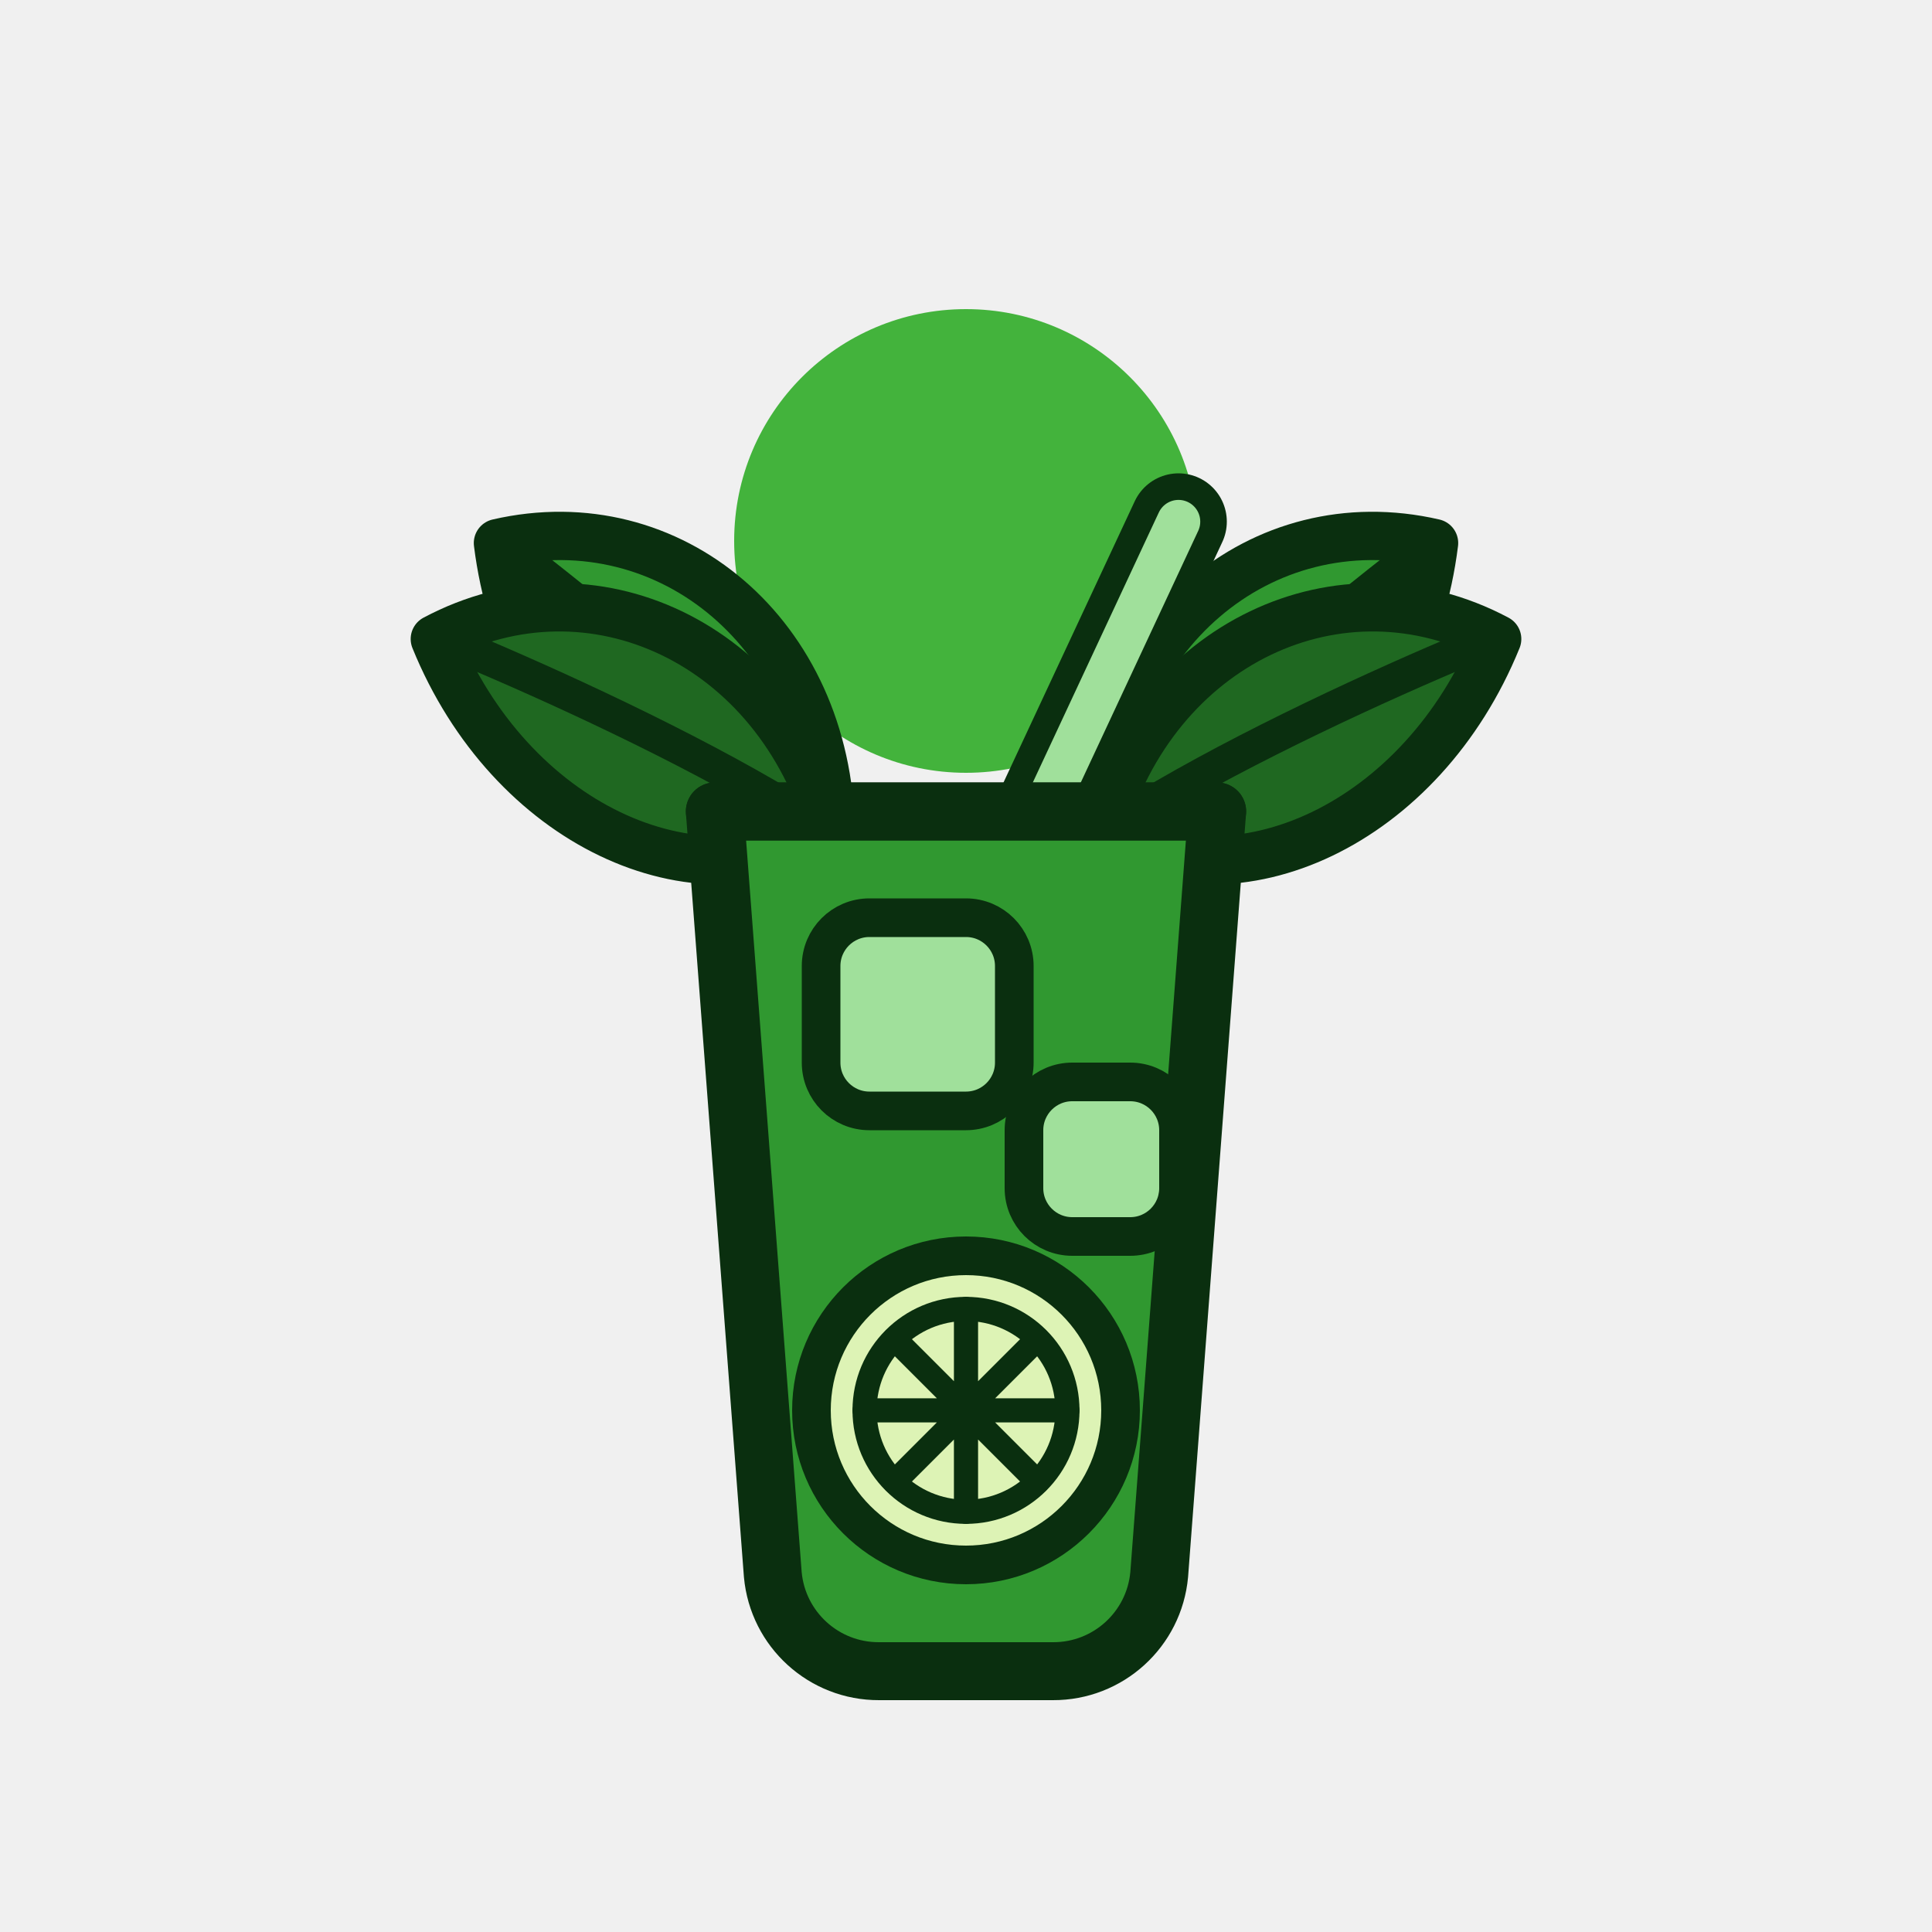
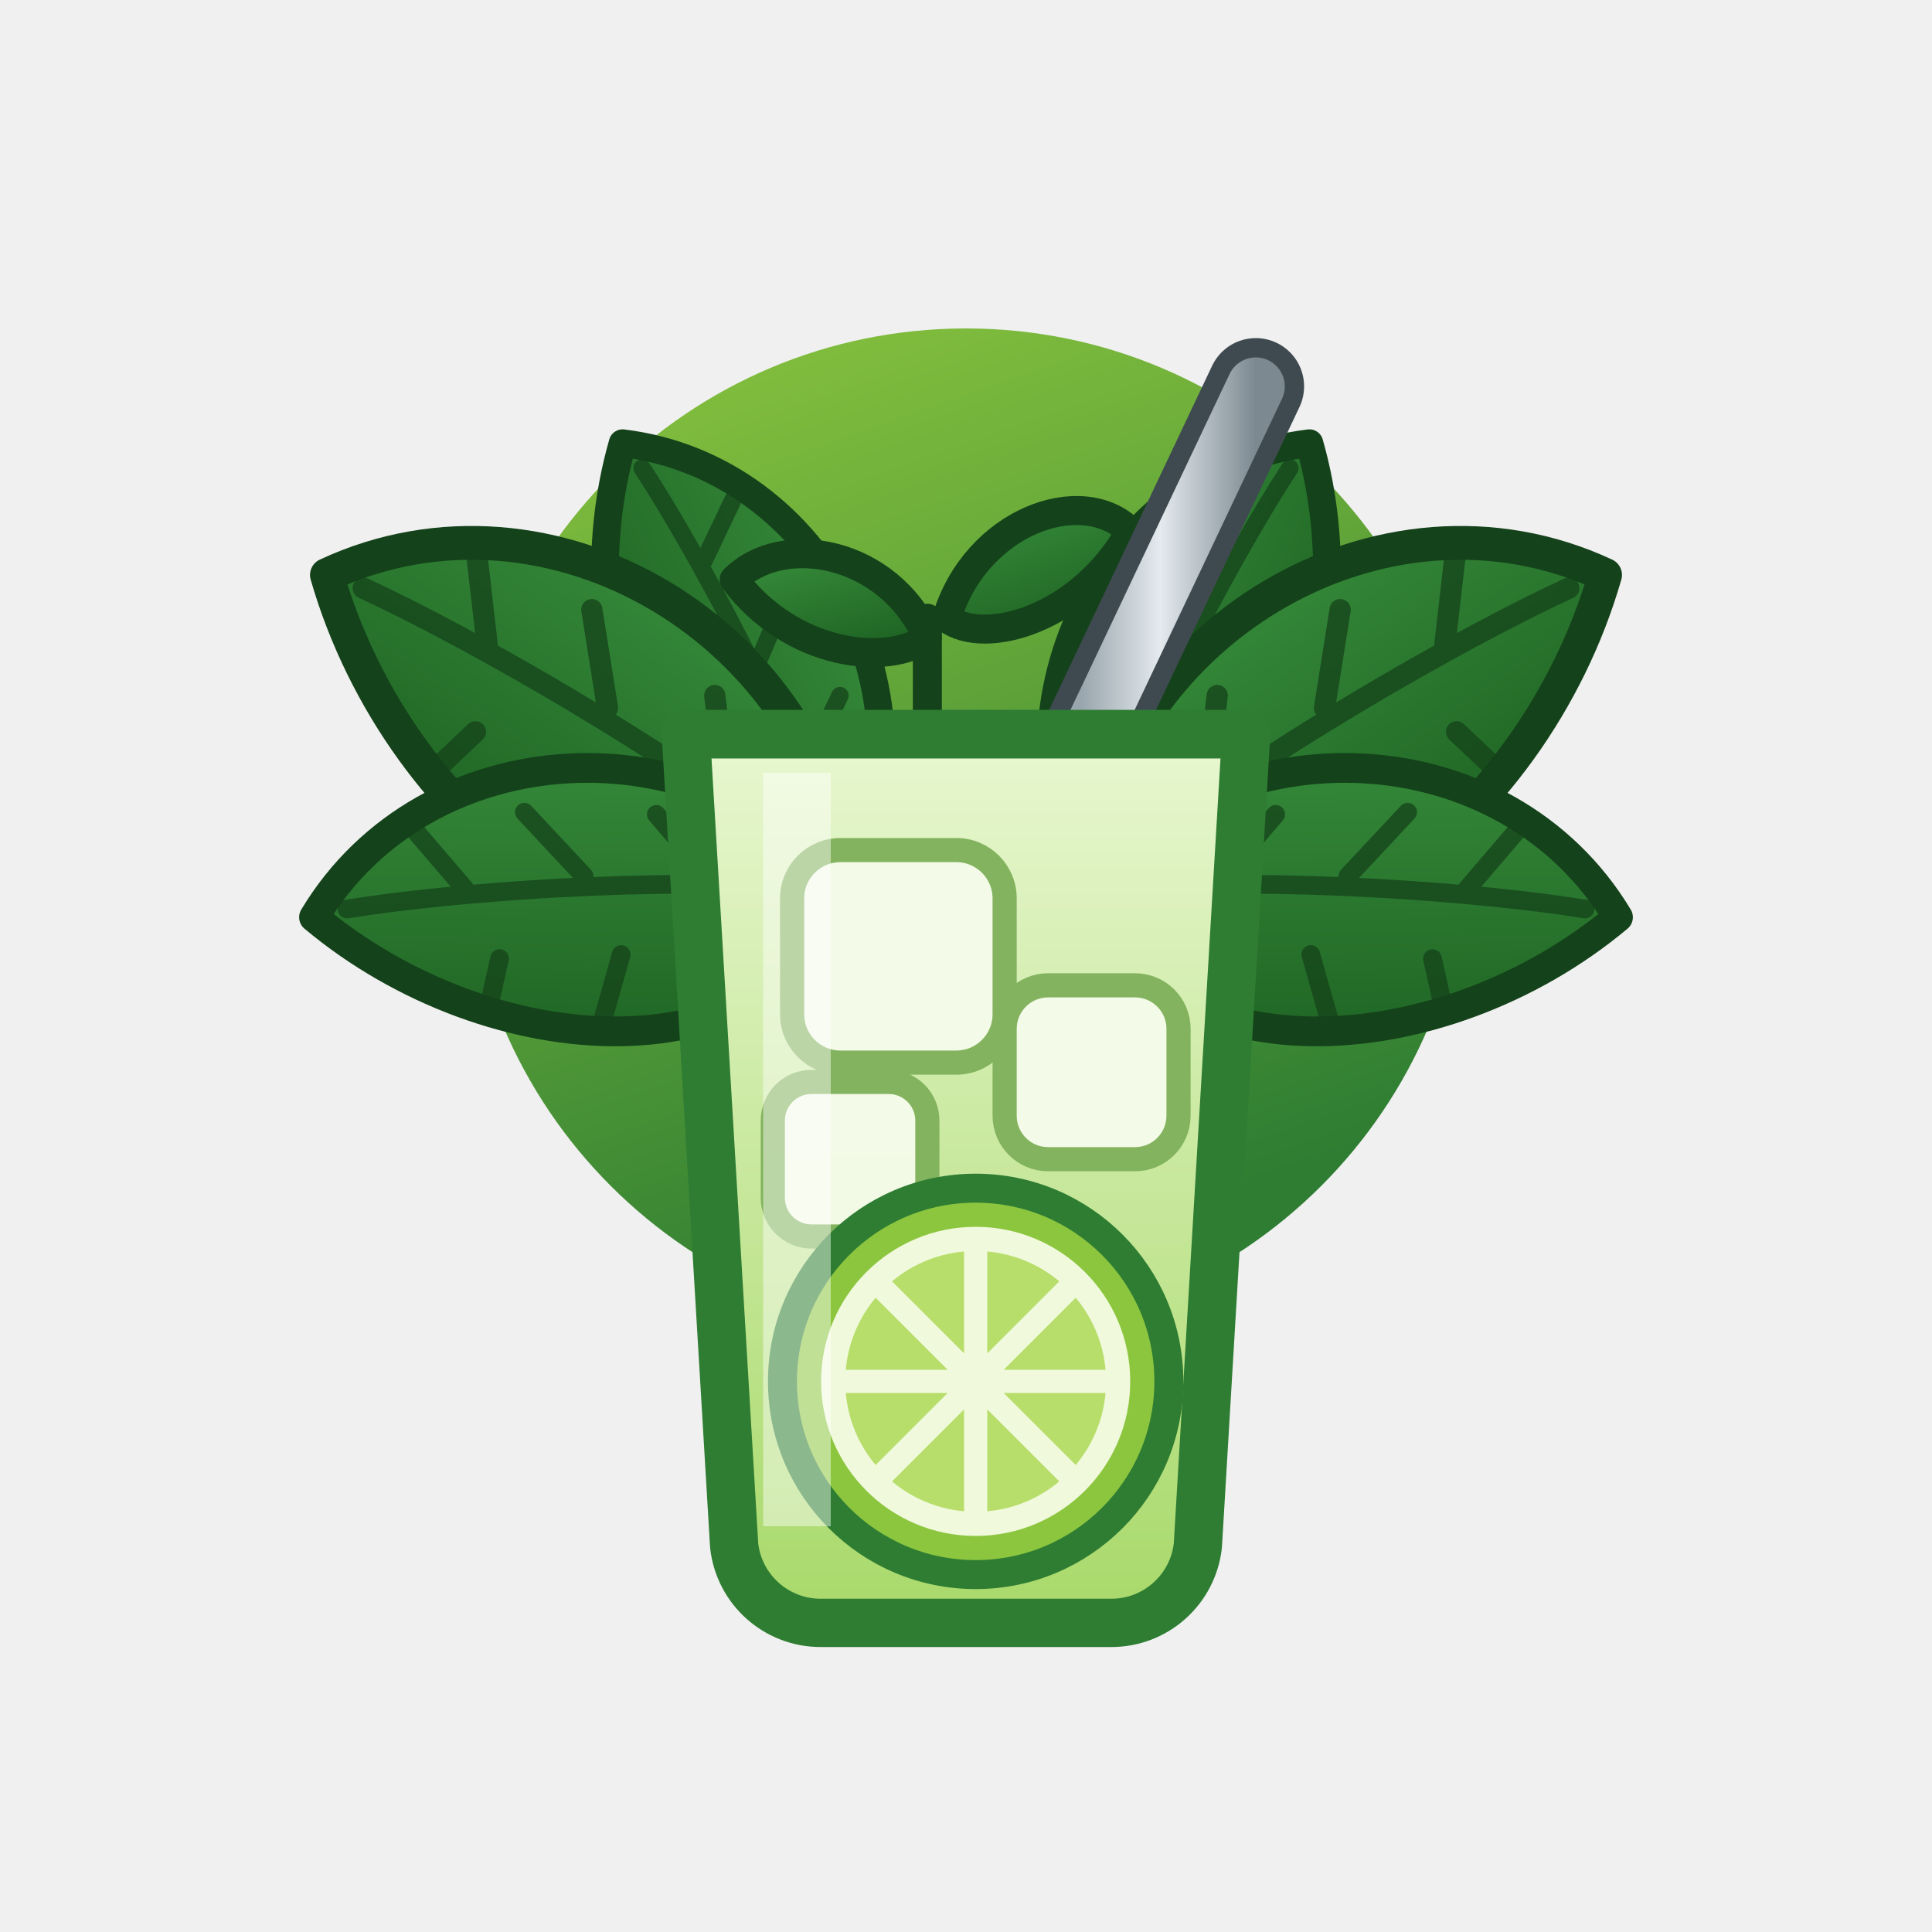
<svg xmlns="http://www.w3.org/2000/svg" viewBox="0 0 200 200" role="img" aria-label="Terraza Mojito">
  <defs>
-     <g id="tm-hoja">
-       <path d="M0 0C11 -17 32 -20 45 -7 32 9 11 12 0 0Z" />
-       <path d="M5 -1C17 -4 32 -6 42 -7" fill="none" stroke-width="3.5" />
+     <linearGradient id="tm-sol" x1="0" y1="0" x2="0.35" y2="1">
+       <stop offset="0" stop-color="#8CC63F" />
+       <stop offset="1" stop-color="#2E7D32" />
+     </linearGradient>
+     <linearGradient id="tm-liquido" x1="0" y1="0" x2="0" y2="1">
+       <stop offset="0" stop-color="#E8F7D0" />
+       <stop offset="1" stop-color="#A8D96A" />
+     </linearGradient>
+     <linearGradient id="tm-hoja" x1="0" y1="-1" x2="1" y2="1">
+       <stop offset="0" stop-color="#4CAF50" />
+       <stop offset="1" stop-color="#1B5E20" />
+     </linearGradient>
+     <linearGradient id="tm-popote" x1="0" y1="0" x2="1" y2="0">
+       <stop offset="0" stop-color="#9AA6AD" />
+       <stop offset="0.45" stop-color="#E4EAEE" />
+       <stop offset="1" stop-color="#7C8991" />
+     </linearGradient>
+     <g id="tm-hojita">
+       <path d="M0 0C12 -24 44 -30 62 -12 46 10 14 20 0 0Z" fill="url(#tm-hoja)" stroke="#14421A" stroke-width="3.5" stroke-linejoin="round" />
+       <g fill="none" stroke="#14421A" stroke-width="2.2" stroke-linecap="round" opacity="0.75">
+         <path d="M4 -1C22 -7 46 -11 58 -12" />
+         <path d="M16 -6 20 -14M30 -9 35 -18M44 -11 48 -19" />
+         <path d="M14 2 17 9M28 1 32 8M42 -2 45 4" />
+       </g>
    </g>
-     <path id="tm-vaso" d="M74 84h52l-6 79a11 11 0 0 1-11 10H91a11 11 0 0 1-11-10Z" />
+     <path id="tm-vaso" d="M71 76h58l-5 84a9 9 0 0 1-9 8H85a9 9 0 0 1-9-8Z" />
    <clipPath id="tm-dentro">
      <use href="#tm-vaso" />
    </clipPath>
  </defs>
-   <g stroke="#0A2F0F" stroke-width="5" stroke-linecap="round" stroke-linejoin="round">
-     <circle cx="100" cy="56" r="24" fill="#43B33C" stroke="none" />
-     <g fill="#309830">
-       <g transform="translate(114 86)">
-         <use href="#tm-hoja" transform="rotate(-32)" />
-         <use href="#tm-hoja" transform="rotate(-17)" fill="#1F6821" />
-       </g>
-       <g transform="translate(86 86) scale(-1 1)">
-         <use href="#tm-hoja" transform="rotate(-32)" />
-         <use href="#tm-hoja" transform="rotate(-17)" fill="#1F6821" />
+   <circle cx="100" cy="86" r="52" fill="url(#tm-sol)" />
+   <g>
+     <g transform="translate(112 92)">
+       <use href="#tm-hojita" transform="rotate(-52) scale(0.82)" />
+       <use href="#tm-hojita" transform="rotate(-20)" />
+       <use href="#tm-hojita" transform="rotate(14) scale(0.88)" />
+     </g>
+     <g transform="translate(88 92) scale(-1 1)">
+       <use href="#tm-hojita" transform="rotate(-52) scale(0.82)" />
+       <use href="#tm-hojita" transform="rotate(-20)" />
+       <use href="#tm-hojita" transform="rotate(14) scale(0.88)" />
+     </g>
+   </g>
+   <g transform="translate(96 62)">
+     <path d="M0 16V2" stroke="#14421A" stroke-width="3" stroke-linecap="round" />
+     <path d="M0 4C-4 -5 -15 -7 -20 -2-14 6-4 7 0 4Z" fill="url(#tm-hoja)" stroke="#14421A" stroke-width="3" stroke-linejoin="round" />
+     <path d="M2 2C5 -8 16 -12 21 -7 16 2 6 5 2 2Z" fill="url(#tm-hoja)" stroke="#14421A" stroke-width="3" stroke-linejoin="round" />
+   </g>
+   <path d="M130 40 112 78" stroke="#3F4A50" stroke-width="10" stroke-linecap="round" />
+   <path d="M130 40 112 78" stroke="url(#tm-popote)" stroke-width="6" stroke-linecap="round" />
+   <use href="#tm-vaso" fill="url(#tm-liquido)" />
+   <g clip-path="url(#tm-dentro)">
+     <g fill="#F4FBEA" stroke="#7FB05A" stroke-width="2.5" stroke-linejoin="round" opacity="0.95">
+       <rect x="82" y="88" width="22" height="22" rx="5" />
+       <rect x="104" y="102" width="18" height="18" rx="4.5" />
+       <rect x="80" y="112" width="16" height="16" rx="4" />
+     </g>
+     <g transform="translate(101 143)">
+       <circle r="20" fill="#8CC63F" stroke="#2E7D32" stroke-width="3" />
+       <circle r="16" fill="#F1F9DC" />
+       <circle r="13.5" fill="#B7DE6B" />
+       <g stroke="#F1F9DC" stroke-width="2.4" stroke-linecap="round">
+         <path d="M0 -13.5V0M0 13.5V0M-13.5 0H0M13.5 0H0M-9.5-9.5 0 0M9.5 9.5 0 0M9.5-9.5 0 0M-9.5 9.5 0 0" />
      </g>
    </g>
-     <path d="M122 54 108 84" stroke-width="10" />
-     <path d="M122 54 108 84" stroke="#A0E09B" stroke-width="4.5" />
-     <use href="#tm-vaso" fill="#309830" stroke="none" />
-     <g clip-path="url(#tm-dentro)" stroke-width="4">
-       <rect x="85" y="95" width="20" height="20" rx="5" fill="#A0E09B" />
-       <rect x="106" y="112" width="16" height="16" rx="5" fill="#A0E09B" />
-       <g transform="translate(100 146)">
-         <circle r="16" fill="#DDF3B5" />
-         <circle r="10.5" fill="none" stroke-width="2.5" />
-         <path d="M0 -10.5V0M0 10.5V0M-10.5 0H0M10.5 0H0M-7.4-7.4 0 0M7.4 7.4 0 0M7.4-7.4 0 0M-7.4 7.4 0 0" stroke-width="2.5" />
-       </g>
-     </g>
-     <use href="#tm-vaso" fill="none" stroke-width="6" />
-     <path d="M74 84h52" stroke-width="6" />
+     <path d="M79 80h7v78h-7Z" fill="#FFFFFF" opacity="0.45" />
  </g>
+   <use href="#tm-vaso" fill="none" stroke="#2E7D32" stroke-width="5" stroke-linejoin="round" />
+   <path d="M71 76h58" stroke="#2E7D32" stroke-width="5" stroke-linecap="round" />
</svg>
